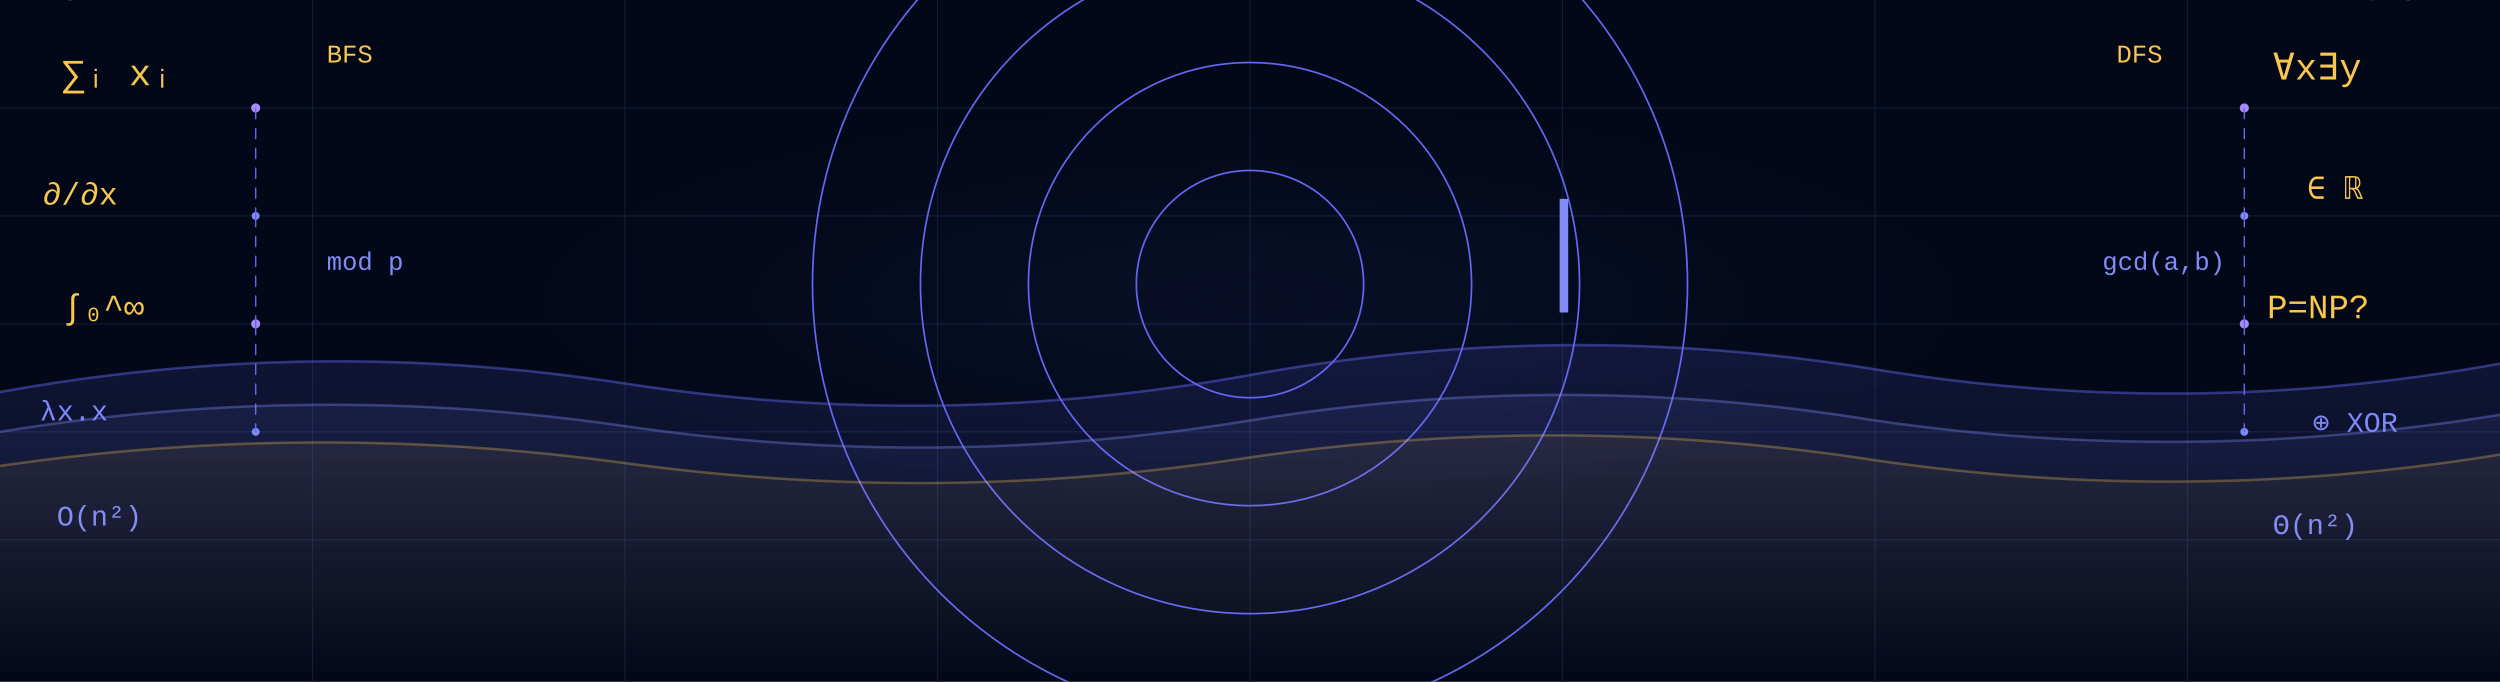
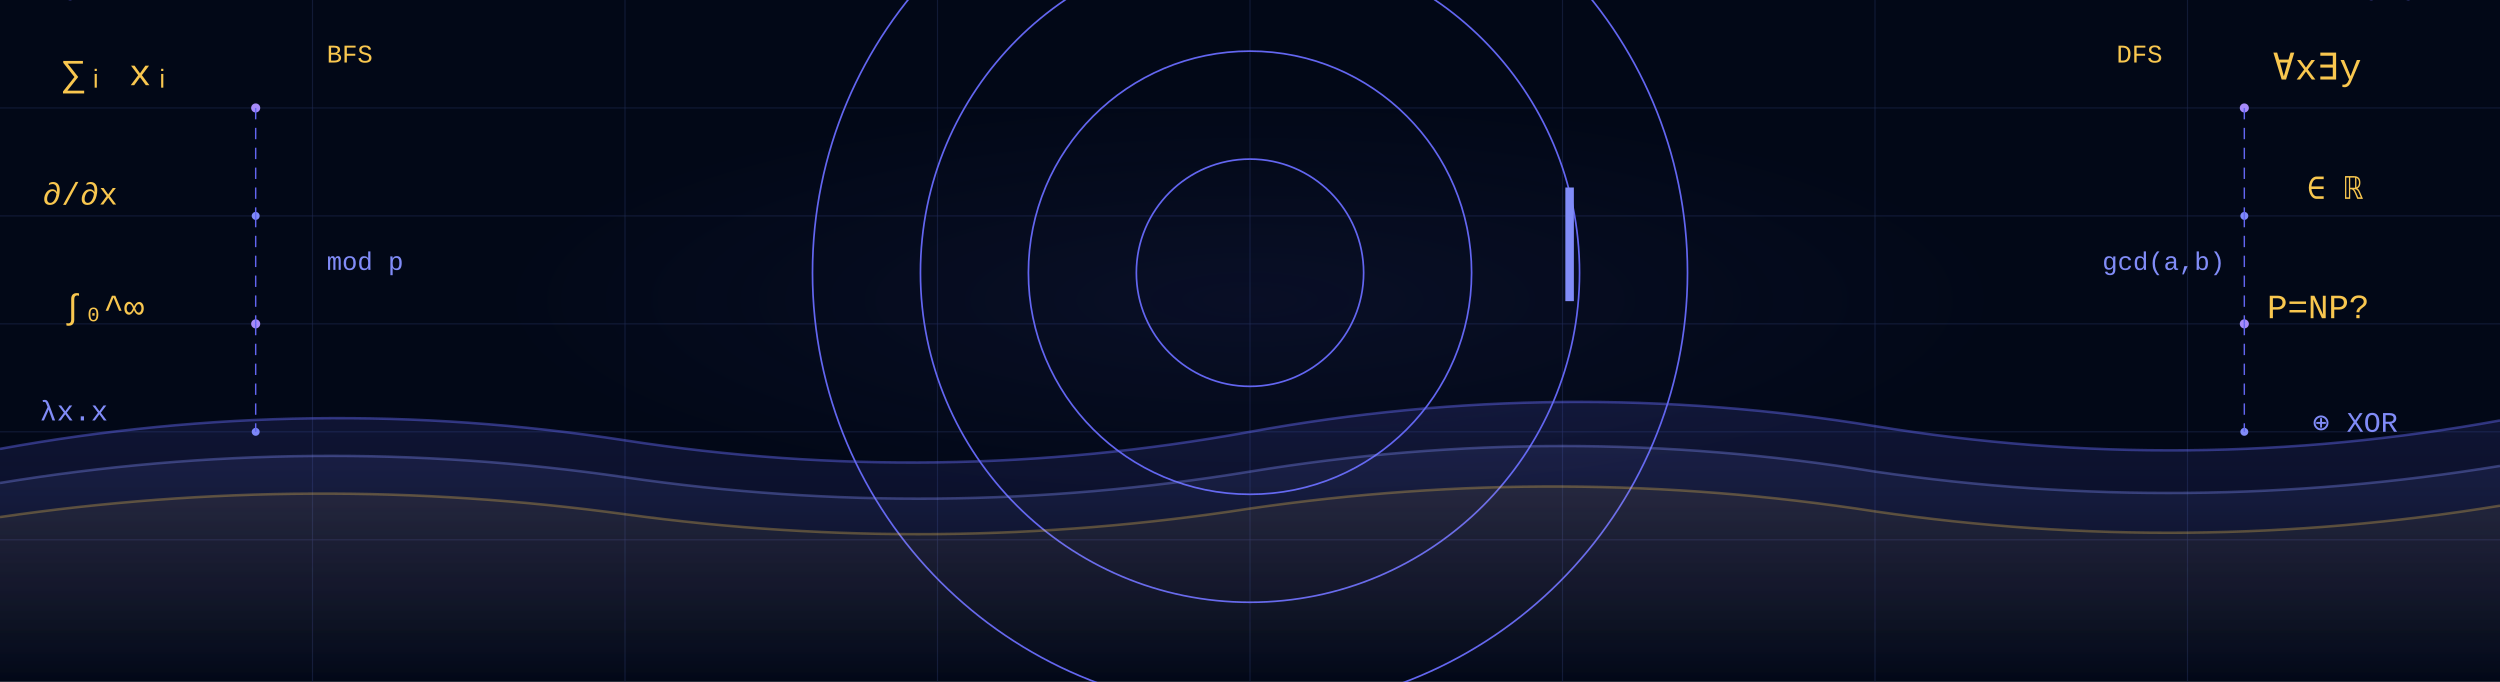
<svg xmlns="http://www.w3.org/2000/svg" width="100%" viewBox="0 0 880 240" role="img">
  <defs>
    <style>
    @keyframes blink  { 0%,100%{opacity:1} 50%{opacity:0} }
-     @keyframes fadein { from{opacity:0} to{opacity:1} }
    @keyframes dr0 { 0%,100%{transform:translate(0,0)}   50%{transform:translate(5px,-4px)}  }
    @keyframes dr1 { 0%,100%{transform:translate(0,0)}   50%{transform:translate(-6px,3px)}  }
    @keyframes dr2 { 0%,100%{transform:translate(0,0)}   50%{transform:translate(4px,5px)}   }
    @keyframes dr3 { 0%,100%{transform:translate(0,0)}   50%{transform:translate(-4px,-5px)} }
    @keyframes dr4 { 0%,100%{transform:translate(0,0)}   50%{transform:translate(6px,2px)}   }
    @keyframes glo  { 0%,100%{opacity:.055} 50%{opacity:.1}  }
    @keyframes glo2 { 0%,100%{opacity:.04}  50%{opacity:.08} }
    @keyframes fall0 { 0%{transform:translateY(-10px);opacity:.18} 100%{transform:translateY(250px);opacity:0} }
    @keyframes fall1 { 0%{transform:translateY(-10px);opacity:.14} 100%{transform:translateY(250px);opacity:0} }
    @keyframes fall2 { 0%{transform:translateY(-10px);opacity:.12} 100%{transform:translateY(250px);opacity:0} }
    @keyframes pp  { 0%,100%{opacity:.3} 50%{opacity:.9} }
    @keyframes pp2 { 0%,100%{opacity:.2} 50%{opacity:.7} }
    @keyframes dash { to{stroke-dashoffset:-16} }
    @keyframes rg   { 0%,100%{opacity:.04} 50%{opacity:.09} }
    @keyframes w1 {
-       0%,100% { d:path("M0,138 Q110,118 220,135 Q330,152 440,132 Q550,112 660,130 Q770,148 880,128 L880,240 L0,240 Z") }
-       50%     { d:path("M0,130 Q110,150 220,126 Q330,106 440,138 Q550,156 660,122 Q770,106 880,135 L880,240 L0,240 Z") }
+       0%,100% { d:path("M0,158 Q110,138 220,155 Q330,172 440,152 Q550,132 660,150 Q770,168 880,148 L880,240 L0,240 Z") }
+       50%     { d:path("M0,150 Q110,170 220,146 Q330,126 440,158 Q550,176 660,142 Q770,126 880,155 L880,240 L0,240 Z") }
    }
    @keyframes w2 {
-       0%,100% { d:path("M0,152 Q110,134 220,150 Q330,166 440,148 Q550,130 660,148 Q770,164 880,146 L880,240 L0,240 Z") }
-       50%     { d:path("M0,146 Q110,164 220,142 Q330,122 440,154 Q550,170 660,138 Q770,124 880,152 L880,240 L0,240 Z") }
+       0%,100% { d:path("M0,170 Q110,152 220,168 Q330,184 440,166 Q550,148 660,166 Q770,182 880,164 L880,240 L0,240 Z") }
+       50%     { d:path("M0,164 Q110,182 220,160 Q330,140 440,172 Q550,188 660,156 Q770,142 880,170 L880,240 L0,240 Z") }
    }
    @keyframes w3 {
-       0%,100% { d:path("M0,164 Q110,148 220,163 Q330,178 440,161 Q550,145 660,162 Q770,178 880,160 L880,240 L0,240 Z") }
-       50%     { d:path("M0,158 Q110,174 220,155 Q330,138 440,167 Q550,182 660,153 Q770,140 880,164 L880,240 L0,240 Z") }
+       0%,100% { d:path("M0,182 Q110,166 220,181 Q330,196 440,179 Q550,163 660,180 Q770,196 880,178 L880,240 L0,240 Z") }
+       50%     { d:path("M0,176 Q110,192 220,173 Q330,156 440,185 Q550,200 660,171 Q770,158 880,182 L880,240 L0,240 Z") }
    }
  </style>
    <linearGradient id="wg1" x1="0" y1="0" x2="0" y2="1">
      <stop offset="0%" stop-color="rgba(99,102,241,0.14)" />
      <stop offset="100%" stop-color="rgba(99,102,241,0)" />
    </linearGradient>
    <linearGradient id="wg2" x1="0" y1="0" x2="0" y2="1">
      <stop offset="0%" stop-color="rgba(129,140,248,0.1)" />
      <stop offset="100%" stop-color="rgba(129,140,248,0)" />
    </linearGradient>
    <linearGradient id="wg3" x1="0" y1="0" x2="0" y2="1">
      <stop offset="0%" stop-color="rgba(249,199,79,0.07)" />
      <stop offset="100%" stop-color="rgba(249,199,79,0)" />
    </linearGradient>
    <linearGradient id="dg" x1="0" y1="0" x2="1" y2="0">
      <stop offset="0%" stop-color="transparent" />
      <stop offset="40%" stop-color="#818cf8" />
      <stop offset="60%" stop-color="#f9c74f" />
      <stop offset="100%" stop-color="transparent" />
    </linearGradient>
    <radialGradient id="cg" cx="50%" cy="44%" r="30%">
      <stop offset="0%" stop-color="rgba(99,102,241,0.07)" />
      <stop offset="100%" stop-color="rgba(99,102,241,0)" />
    </radialGradient>
    <clipPath id="clip-title">
      <rect x="296" y="65" height="52" width="0">
-         <animate attributeName="width" values="0;0;0;20;40;60;80;100;120;140;160;180;200;220;240;246;246;246" keyTimes="0;0.04;0.1;0.18;0.26;0.34;0.42;0.49;0.55;0.61;0.67;0.73;0.79;0.85;0.91;0.95;0.98;1" dur="2.2s" fill="freeze" />
+         <animate attributeName="width" values="0;0;0;20;40;60;80;100;120;140;160;180;200;220;240;253;253;253" keyTimes="0;0.04;0.1;0.18;0.26;0.34;0.42;0.49;0.55;0.61;0.67;0.73;0.79;0.85;0.91;0.95;0.98;1" dur="2.2s" fill="freeze" />
      </rect>
    </clipPath>
  </defs>
  <rect width="880" height="240" fill="#020817" />
  <g stroke="rgba(30,41,80,0.55)" stroke-width=".4">
    <line x1="0" y1="38" x2="880" y2="38" />
    <line x1="0" y1="76" x2="880" y2="76" />
    <line x1="0" y1="114" x2="880" y2="114" />
    <line x1="0" y1="152" x2="880" y2="152" />
    <line x1="0" y1="190" x2="880" y2="190" />
    <line x1="110" y1="0" x2="110" y2="240" />
    <line x1="220" y1="0" x2="220" y2="240" />
    <line x1="330" y1="0" x2="330" y2="240" />
    <line x1="440" y1="0" x2="440" y2="240" />
    <line x1="550" y1="0" x2="550" y2="240" />
    <line x1="660" y1="0" x2="660" y2="240" />
    <line x1="770" y1="0" x2="770" y2="240" />
  </g>
-   <circle cx="440" cy="100" r="40" fill="none" stroke="rgba(99,102,241,1)" stroke-width=".6" style="animation:rg 3s ease-in-out infinite" />
-   <circle cx="440" cy="100" r="78" fill="none" stroke="rgba(99,102,241,1)" stroke-width=".6" style="animation:rg 3s ease-in-out infinite .5s" />
-   <circle cx="440" cy="100" r="116" fill="none" stroke="rgba(99,102,241,1)" stroke-width=".6" style="animation:rg 3s ease-in-out infinite 1s" />
-   <circle cx="440" cy="100" r="154" fill="none" stroke="rgba(99,102,241,1)" stroke-width=".6" style="animation:rg 3s ease-in-out infinite 1.5s" />
+   <circle cx="440" cy="96" r="40" fill="none" stroke="rgba(99,102,241,1)" stroke-width=".6" style="animation:rg 3s ease-in-out infinite" />
+   <circle cx="440" cy="96" r="78" fill="none" stroke="rgba(99,102,241,1)" stroke-width=".6" style="animation:rg 3s ease-in-out infinite .5s" />
+   <circle cx="440" cy="96" r="116" fill="none" stroke="rgba(99,102,241,1)" stroke-width=".6" style="animation:rg 3s ease-in-out infinite 1s" />
+   <circle cx="440" cy="96" r="154" fill="none" stroke="rgba(99,102,241,1)" stroke-width=".6" style="animation:rg 3s ease-in-out infinite 1.5s" />
  <text x="22" y="30" font-family="'Courier New',monospace" font-size="13" style="animation:dr0 6s ease-in-out infinite,glo 3s ease-in-out infinite" fill="#f9c74f">∑ᵢ xᵢ</text>
  <text x="15" y="72" font-family="'Courier New',monospace" font-size="11" style="animation:dr1 7s ease-in-out infinite,glo2 4s ease-in-out infinite" fill="#f9c74f">∂/∂x</text>
  <text x="22" y="112" font-family="'Courier New',monospace" font-size="12" style="animation:dr2 8s ease-in-out infinite,glo 3.5s ease-in-out infinite" fill="#f9c74f">∫₀^∞</text>
  <text x="14" y="148" font-family="'Courier New',monospace" font-size="10" style="animation:dr3 5s ease-in-out infinite,glo2 5s ease-in-out infinite" fill="#818cf8">λx.x</text>
-   <text x="20" y="185" font-family="'Courier New',monospace" font-size="10" style="animation:dr4 9s ease-in-out infinite,glo 4s ease-in-out infinite" fill="#818cf8">O(n²)</text>
  <text x="115" y="22" font-family="'Courier New',monospace" font-size="9" style="animation:dr1 6s ease-in-out infinite .5s,glo2 3s ease-in-out infinite" fill="#f9c74f">BFS</text>
  <text x="115" y="95" font-family="'Courier New',monospace" font-size="9" style="animation:dr0 8s ease-in-out infinite 1s,glo 4s ease-in-out infinite" fill="#818cf8">mod p</text>
  <text x="800" y="28" font-family="'Courier New',monospace" font-size="13" style="animation:dr1 7s ease-in-out infinite,glo 3s ease-in-out infinite" fill="#f9c74f">∀x∃y</text>
  <text x="812" y="70" font-family="'Courier New',monospace" font-size="11" style="animation:dr0 6s ease-in-out infinite .3s,glo2 4s ease-in-out infinite" fill="#f9c74f">∈ ℝ</text>
  <text x="798" y="112" font-family="'Courier New',monospace" font-size="12" style="animation:dr3 8s ease-in-out infinite,glo 5s ease-in-out infinite" fill="#f9c74f">P=NP?</text>
  <text x="814" y="152" font-family="'Courier New',monospace" font-size="10" style="animation:dr2 5s ease-in-out infinite .7s,glo2 3s ease-in-out infinite" fill="#818cf8">⊕ XOR</text>
-   <text x="800" y="188" font-family="'Courier New',monospace" font-size="10" style="animation:dr4 7s ease-in-out infinite,glo 4s ease-in-out infinite" fill="#818cf8">Θ(n²)</text>
  <text x="745" y="22" font-family="'Courier New',monospace" font-size="9" style="animation:dr0 6s ease-in-out infinite .2s,glo2 3s ease-in-out infinite" fill="#f9c74f">DFS</text>
  <text x="740" y="95" font-family="'Courier New',monospace" font-size="9" style="animation:dr1 9s ease-in-out infinite .8s,glo 4s ease-in-out infinite" fill="#818cf8">gcd(a,b)</text>
  <text x="8" y="0" font-family="'Courier New',monospace" font-size="9" fill="#6366f1" style="animation:fall0 4s linear infinite">1</text>
  <text x="22" y="0" font-family="'Courier New',monospace" font-size="9" fill="#6366f1" style="animation:fall1 5.5s linear infinite 1.2s">0</text>
-   <text x="8" y="0" font-family="'Courier New',monospace" font-size="9" fill="#6366f1" style="animation:fall2 6s linear infinite 3s">1</text>
-   <text x="22" y="0" font-family="'Courier New',monospace" font-size="9" fill="#6366f1" style="animation:fall0 4.5s linear infinite 2.1s">0</text>
  <text x="36" y="0" font-family="'Courier New',monospace" font-size="9" fill="#6366f1" style="animation:fall1 5s linear infinite .7s">1</text>
  <text x="845" y="0" font-family="'Courier New',monospace" font-size="9" fill="#6366f1" style="animation:fall1 4.2s linear infinite .4s">0</text>
  <text x="858" y="0" font-family="'Courier New',monospace" font-size="9" fill="#6366f1" style="animation:fall0 5.8s linear infinite 1.8s">1</text>
-   <text x="845" y="0" font-family="'Courier New',monospace" font-size="9" fill="#6366f1" style="animation:fall2 4.8s linear infinite 3.2s">0</text>
-   <text x="858" y="0" font-family="'Courier New',monospace" font-size="9" fill="#6366f1" style="animation:fall1 6.2s linear infinite .9s">1</text>
  <text x="832" y="0" font-family="'Courier New',monospace" font-size="9" fill="#6366f1" style="animation:fall0 5.2s linear infinite 2.5s">0</text>
  <circle cx="90" cy="38" r="1.6" fill="#a78bfa" style="animation:pp  2.4s ease-in-out infinite" />
  <circle cx="90" cy="76" r="1.4" fill="#818cf8" style="animation:pp2 3.1s ease-in-out infinite .7s" />
  <circle cx="90" cy="114" r="1.6" fill="#a78bfa" style="animation:pp  2.8s ease-in-out infinite .4s" />
  <circle cx="90" cy="152" r="1.4" fill="#818cf8" style="animation:pp2 3.5s ease-in-out infinite 1s" />
  <line x1="90" y1="38" x2="90" y2="76" stroke="#6366f1" stroke-width=".5" stroke-dasharray="4 3" style="animation:dash 2s linear infinite" fill="none" />
  <line x1="90" y1="76" x2="90" y2="114" stroke="#6366f1" stroke-width=".5" stroke-dasharray="4 3" style="animation:dash 2.4s linear infinite" fill="none" />
  <line x1="90" y1="114" x2="90" y2="152" stroke="#6366f1" stroke-width=".5" stroke-dasharray="4 3" style="animation:dash 1.8s linear infinite" fill="none" />
  <circle cx="790" cy="38" r="1.6" fill="#a78bfa" style="animation:pp  3s ease-in-out infinite .5s" />
  <circle cx="790" cy="76" r="1.4" fill="#818cf8" style="animation:pp2 2.6s ease-in-out infinite" />
  <circle cx="790" cy="114" r="1.6" fill="#a78bfa" style="animation:pp  3.3s ease-in-out infinite 1.1s" />
  <circle cx="790" cy="152" r="1.4" fill="#818cf8" style="animation:pp2 2.9s ease-in-out infinite .3s" />
  <line x1="790" y1="38" x2="790" y2="76" stroke="#6366f1" stroke-width=".5" stroke-dasharray="4 3" style="animation:dash 2.2s linear infinite" fill="none" />
  <line x1="790" y1="76" x2="790" y2="114" stroke="#6366f1" stroke-width=".5" stroke-dasharray="4 3" style="animation:dash 1.9s linear infinite" fill="none" />
  <line x1="790" y1="114" x2="790" y2="152" stroke="#6366f1" stroke-width=".5" stroke-dasharray="4 3" style="animation:dash 2.6s linear infinite" fill="none" />
-   <path fill="url(#wg1)" style="animation:w1 5s ease-in-out infinite" d="M0,138 Q110,118 220,135 Q330,152 440,132 Q550,112 660,130 Q770,148 880,128 L880,240 L0,240 Z" />
-   <path fill="none" stroke="rgba(99,102,241,0.45)" stroke-width=".9" style="animation:w1 5s ease-in-out infinite" d="M0,138 Q110,118 220,135 Q330,152 440,132 Q550,112 660,130 Q770,148 880,128" />
-   <path fill="url(#wg2)" style="animation:w2 6s ease-in-out infinite" d="M0,152 Q110,134 220,150 Q330,166 440,148 Q550,130 660,148 Q770,164 880,146 L880,240 L0,240 Z" />
-   <path fill="none" stroke="rgba(129,140,248,0.35)" stroke-width=".9" style="animation:w2 6s ease-in-out infinite" d="M0,152 Q110,134 220,150 Q330,166 440,148 Q550,130 660,148 Q770,164 880,146" />
-   <path fill="url(#wg3)" style="animation:w3 7s ease-in-out infinite" d="M0,164 Q110,148 220,163 Q330,178 440,161 Q550,145 660,162 Q770,178 880,160 L880,240 L0,240 Z" />
-   <path fill="none" stroke="rgba(249,199,79,0.3)" stroke-width=".9" style="animation:w3 7s ease-in-out infinite" d="M0,164 Q110,148 220,163 Q330,178 440,161 Q550,145 660,162 Q770,178 880,160" />
+   <path fill="url(#wg1)" style="animation:w1 5s ease-in-out infinite" d="M0,158 Q110,138 220,155 Q330,172 440,152 Q550,132 660,150 Q770,168 880,148 L880,240 L0,240 Z" />
+   <path fill="none" stroke="rgba(99,102,241,0.45)" stroke-width=".9" style="animation:w1 5s ease-in-out infinite" d="M0,158 Q110,138 220,155 Q330,172 440,152 Q550,132 660,150 Q770,168 880,148" />
+   <path fill="url(#wg2)" style="animation:w2 6s ease-in-out infinite" d="M0,170 Q110,152 220,168 Q330,184 440,166 Q550,148 660,166 Q770,182 880,164 L880,240 L0,240 Z" />
+   <path fill="none" stroke="rgba(129,140,248,0.35)" stroke-width=".9" style="animation:w2 6s ease-in-out infinite" d="M0,170 Q110,152 220,168 Q330,184 440,166 Q550,148 660,166 Q770,182 880,164" />
+   <path fill="url(#wg3)" style="animation:w3 7s ease-in-out infinite" d="M0,182 Q110,166 220,181 Q330,196 440,179 Q550,163 660,180 Q770,196 880,178 L880,240 L0,240 Z" />
+   <path fill="none" stroke="rgba(249,199,79,0.3)" stroke-width=".9" style="animation:w3 7s ease-in-out infinite" d="M0,182 Q110,166 220,181 Q330,196 440,179 Q550,163 660,180 Q770,196 880,178" />
  <rect width="880" height="240" fill="url(#cg)" />
-   <text x="258" y="108" font-family="'Courier New',monospace" font-size="34" font-weight="700" fill="#f9c74f" opacity="0">
+   <text x="258" y="104" font-family="'Courier New',monospace" font-size="34" font-weight="700" fill="#f9c74f" opacity="0">
  ∑
  <animate attributeName="opacity" values="0;0;1;1" keyTimes="0;0.08;0.14;1" dur="2.2s" fill="freeze" />
  </text>
-   <text clip-path="url(#clip-title)" x="296" y="108" font-family="'Segoe UI',system-ui,Arial,sans-serif" font-size="44" font-weight="800" letter-spacing="-1" fill="white">EduTutor <tspan fill="#818cf8">AI</tspan>
+   <text clip-path="url(#clip-title)" x="296" y="104" font-family="'Segoe UI',system-ui,Arial,sans-serif" font-size="44" font-weight="800" letter-spacing="-1" fill="white">EduTutor <tspan fill="#818cf8">AI</tspan>
  </text>
-   <rect x="549" y="70" width="3" height="40" fill="#818cf8">
+   <rect x="551" y="66" width="3" height="40" fill="#818cf8">
    <animate attributeName="opacity" values="0;0;1;0;1;0;1;0;1;0;0;0" keyTimes="0;0.08;0.2;0.3;0.4;0.5;0.6;0.7;0.8;0.9;0.95;1" dur="2.4s" fill="freeze" />
  </rect>
-   <text x="440" y="130" text-anchor="middle" font-family="'Courier New',monospace" font-size="11" letter-spacing="3" fill="rgba(129,140,248,0.75)" opacity="0">
+   <text x="440" y="124" text-anchor="middle" font-family="'Courier New',monospace" font-size="11" letter-spacing="3" fill="rgba(129,140,248,0.75)" opacity="0">
  // learn · compute · master
  <animate attributeName="opacity" values="0;0;0;1" keyTimes="0;0.8;0.88;1" dur="2.8s" fill="freeze" />
  </text>
-   <line x1="310" y1="142" x2="570" y2="142" stroke="url(#dg)" stroke-width=".8" opacity="0">
+   <line x1="310" y1="136" x2="570" y2="136" stroke="url(#dg)" stroke-width=".8" opacity="0">
    <animate attributeName="opacity" values="0;0;0;0.8" keyTimes="0;0.84;0.9;1" dur="3.1s" fill="freeze" />
  </line>
-   <g opacity="0" font-family="'Courier New',monospace" font-size="9.5" letter-spacing=".5">
+   <g opacity="0" font-family="'Courier New',monospace" font-size="9" letter-spacing=".5">
    <animate attributeName="opacity" values="0;0;0;1" keyTimes="0;0.88;0.94;1" dur="3.4s" fill="freeze" />
-     <rect x="213" y="152" width="80" height="18" rx="3" fill="none" stroke="rgba(129,140,248,.3)" stroke-width=".8" />
-     <text x="253" y="164" text-anchor="middle" fill="rgba(129,140,248,.8)">LangGraph</text>
-     <rect x="303" y="152" width="70" height="18" rx="3" fill="none" stroke="rgba(129,140,248,.3)" stroke-width=".8" />
-     <text x="338" y="164" text-anchor="middle" fill="rgba(129,140,248,.8)">Streamlit</text>
-     <rect x="383" y="152" width="84" height="18" rx="3" fill="none" stroke="rgba(129,140,248,.3)" stroke-width=".8" />
-     <text x="425" y="164" text-anchor="middle" fill="rgba(129,140,248,.8)">GPT-4o-mini</text>
-     <rect x="477" y="152" width="76" height="18" rx="3" fill="none" stroke="rgba(129,140,248,.3)" stroke-width=".8" />
-     <text x="515" y="164" text-anchor="middle" fill="rgba(129,140,248,.8)">Adaptive AI</text>
+     <rect x="264" y="148" width="82" height="18" rx="3" fill="none" stroke="rgba(129,140,248,.3)" stroke-width=".8" />
+     <text x="305" y="160" text-anchor="middle" fill="rgba(129,140,248,.85)">LangGraph</text>
+     <rect x="354" y="148" width="70" height="18" rx="3" fill="none" stroke="rgba(129,140,248,.3)" stroke-width=".8" />
+     <text x="389" y="160" text-anchor="middle" fill="rgba(129,140,248,.85)">Streamlit</text>
+     <rect x="432" y="148" width="86" height="18" rx="3" fill="none" stroke="rgba(129,140,248,.3)" stroke-width=".8" />
+     <text x="475" y="160" text-anchor="middle" fill="rgba(129,140,248,.85)">GPT-4o-mini</text>
+     <rect x="526" y="148" width="60" height="18" rx="3" fill="none" stroke="rgba(129,140,248,.3)" stroke-width=".8" />
+     <text x="556" y="160" text-anchor="middle" fill="rgba(129,140,248,.85)">SQLite</text>
+     <rect x="594" y="148" width="74" height="18" rx="3" fill="none" stroke="rgba(129,140,248,.3)" stroke-width=".8" />
+     <text x="631" y="160" text-anchor="middle" fill="rgba(129,140,248,.85)">Wikipedia</text>
  </g>
</svg>
